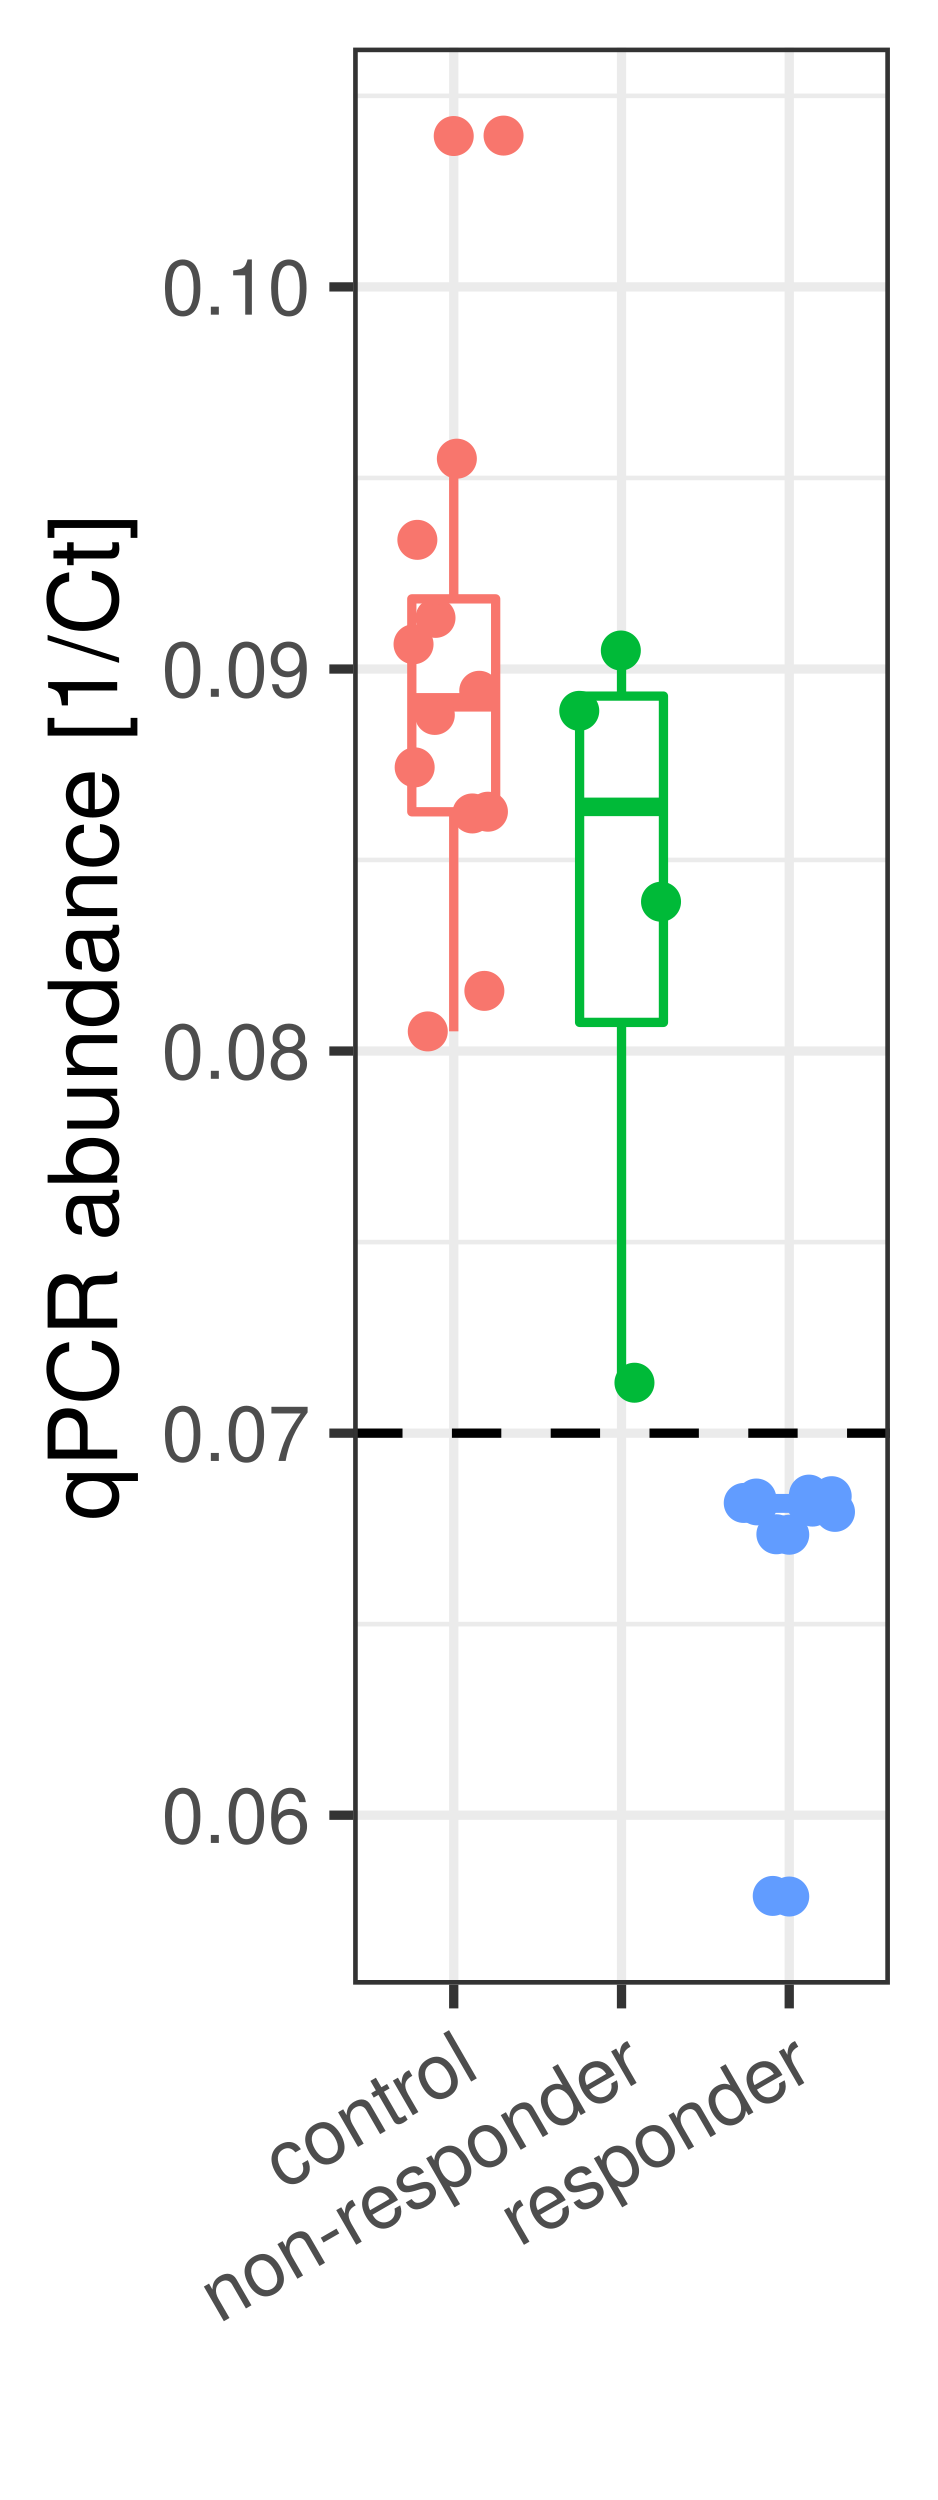
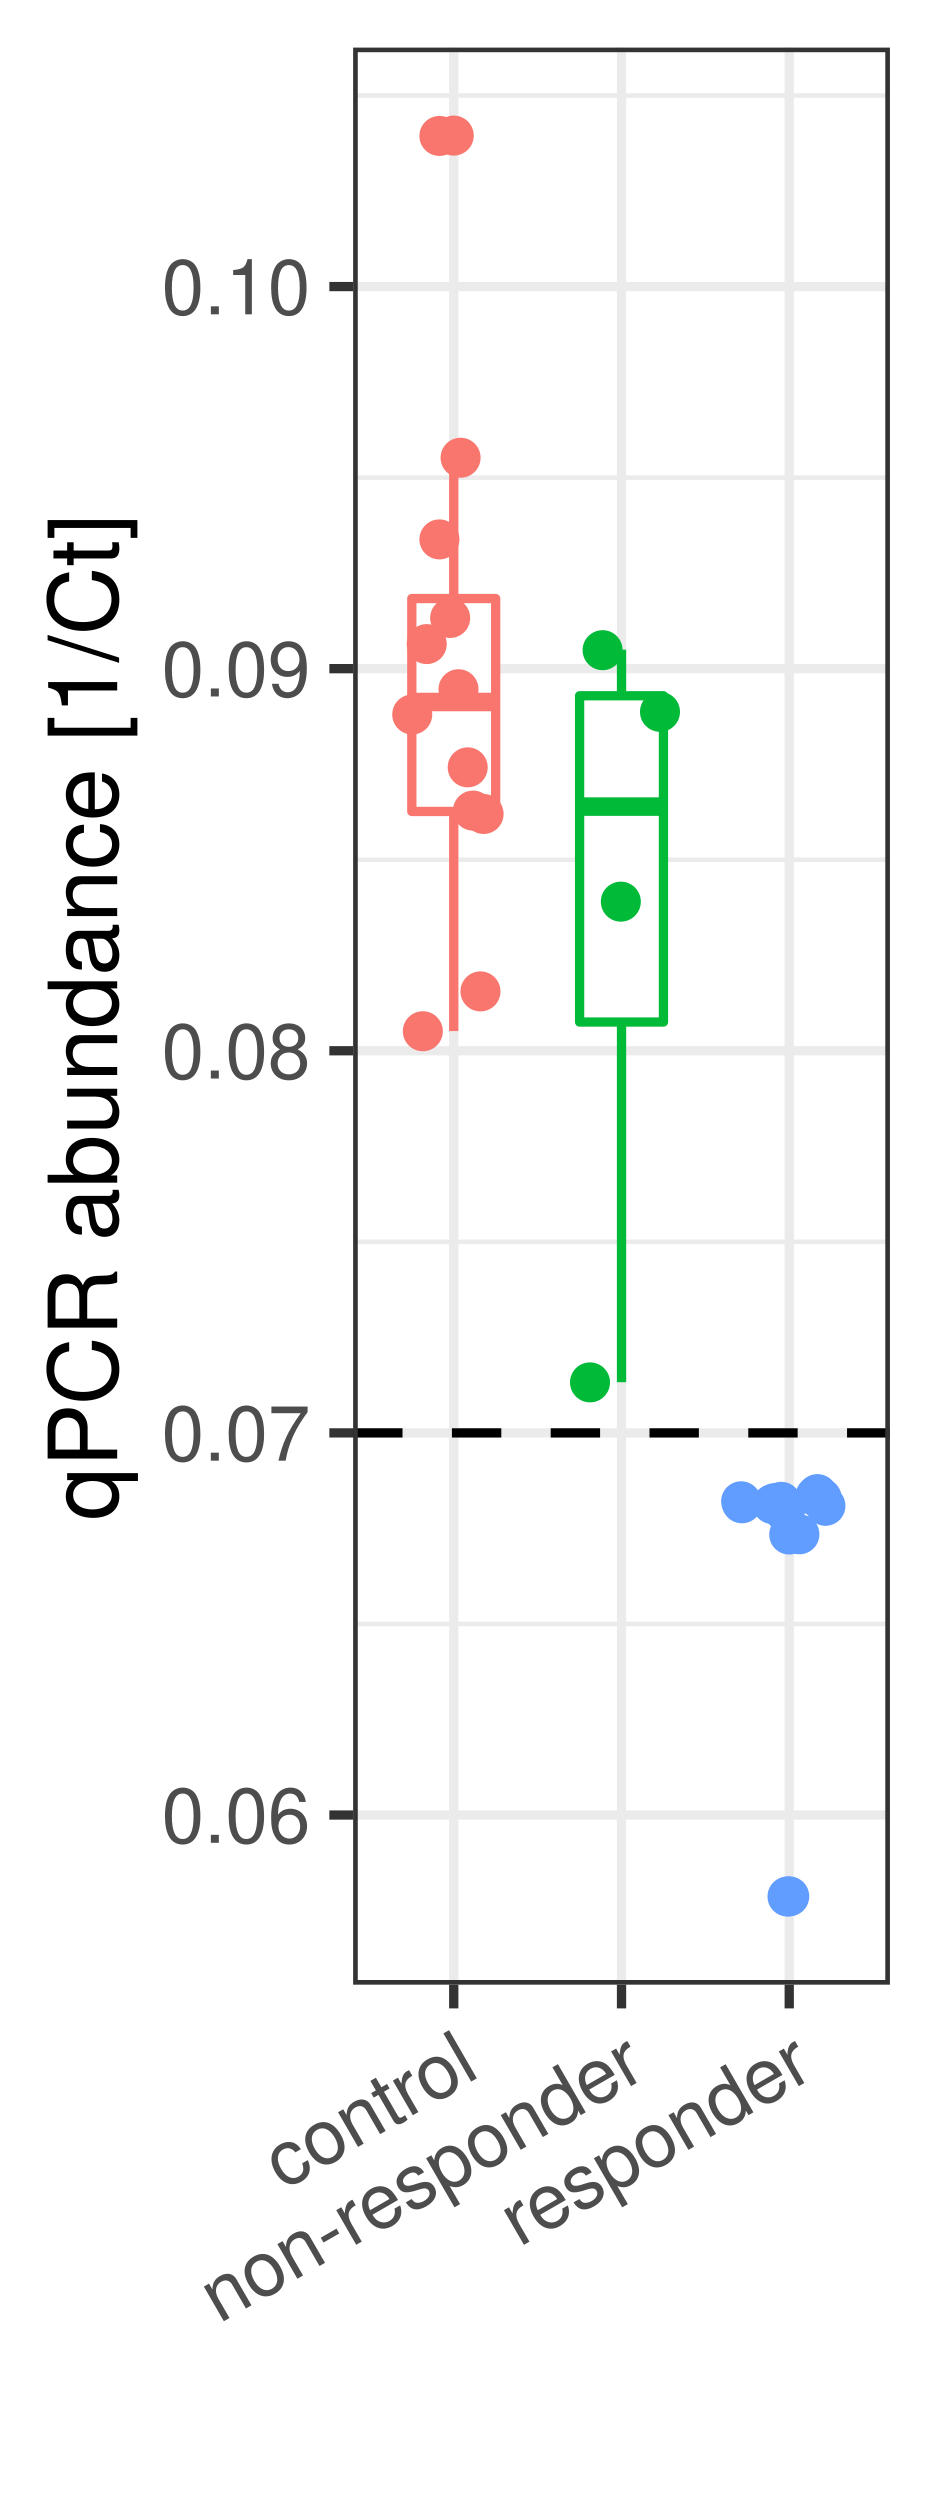
<svg xmlns="http://www.w3.org/2000/svg" viewBox="0 0 108.00 288.00">
  <defs>
    <style type="text/css">
    line, polyline, polygon, path, rect, circle {
      fill: none;
      stroke: #000000;
      stroke-linecap: round;
      stroke-linejoin: round;
      stroke-miterlimit: 10.00;
    }
  </style>
  </defs>
  <rect width="100%" height="100%" style="stroke: none; fill: #FFFFFF;" />
  <rect x="-0" y="0.00" width="108.00" height="288.00" style="stroke-width: 1.07; stroke: #FFFFFF; fill: #FFFFFF;" />
  <defs>
    <clipPath id="cpNDAuNjh8MTAyLjUyfDIyOC42M3w1LjQ4">
      <rect x="40.68" y="5.48" width="61.84" height="223.15" />
    </clipPath>
  </defs>
  <rect x="40.68" y="5.48" width="61.84" height="223.15" style="stroke-width: 1.07; stroke: none; fill: #FFFFFF;" clip-path="url(#cpNDAuNjh8MTAyLjUyfDIyOC42M3w1LjQ4)" />
-   <polyline points="40.68,187.10 102.52,187.10 " style="stroke-width: 0.53; stroke: #EBEBEB; stroke-linecap: butt;" clip-path="url(#cpNDAuNjh8MTAyLjUyfDIyOC42M3w1LjQ4)" />
-   <polyline points="40.68,143.09 102.52,143.09 " style="stroke-width: 0.53; stroke: #EBEBEB; stroke-linecap: butt;" clip-path="url(#cpNDAuNjh8MTAyLjUyfDIyOC42M3w1LjQ4)" />
-   <polyline points="40.68,99.07 102.52,99.07 " style="stroke-width: 0.53; stroke: #EBEBEB; stroke-linecap: butt;" clip-path="url(#cpNDAuNjh8MTAyLjUyfDIyOC42M3w1LjQ4)" />
-   <polyline points="40.68,55.06 102.52,55.06 " style="stroke-width: 0.53; stroke: #EBEBEB; stroke-linecap: butt;" clip-path="url(#cpNDAuNjh8MTAyLjUyfDIyOC42M3w1LjQ4)" />
-   <polyline points="40.68,11.04 102.52,11.04 " style="stroke-width: 0.53; stroke: #EBEBEB; stroke-linecap: butt;" clip-path="url(#cpNDAuNjh8MTAyLjUyfDIyOC42M3w1LjQ4)" />
-   <polyline points="40.68,209.11 102.52,209.11 " style="stroke-width: 1.07; stroke: #EBEBEB; stroke-linecap: butt;" clip-path="url(#cpNDAuNjh8MTAyLjUyfDIyOC42M3w1LjQ4)" />
-   <polyline points="40.68,165.10 102.52,165.10 " style="stroke-width: 1.07; stroke: #EBEBEB; stroke-linecap: butt;" clip-path="url(#cpNDAuNjh8MTAyLjUyfDIyOC42M3w1LjQ4)" />
-   <polyline points="40.68,121.08 102.52,121.08 " style="stroke-width: 1.07; stroke: #EBEBEB; stroke-linecap: butt;" clip-path="url(#cpNDAuNjh8MTAyLjUyfDIyOC42M3w1LjQ4)" />
-   <polyline points="40.68,77.07 102.52,77.07 " style="stroke-width: 1.07; stroke: #EBEBEB; stroke-linecap: butt;" clip-path="url(#cpNDAuNjh8MTAyLjUyfDIyOC42M3w1LjQ4)" />
-   <polyline points="40.68,33.05 102.52,33.05 " style="stroke-width: 1.07; stroke: #EBEBEB; stroke-linecap: butt;" clip-path="url(#cpNDAuNjh8MTAyLjUyfDIyOC42M3w1LjQ4)" />
+   <polyline points="40.68,187.08 102.52,187.08 " style="stroke-width: 0.53; stroke: #EBEBEB; stroke-linecap: butt;" clip-path="url(#cpNDAuNjh8MTAyLjUyfDIyOC42M3w1LjQ4)" />
+   <polyline points="40.68,143.06 102.52,143.06 " style="stroke-width: 0.53; stroke: #EBEBEB; stroke-linecap: butt;" clip-path="url(#cpNDAuNjh8MTAyLjUyfDIyOC42M3w1LjQ4)" />
+   <polyline points="40.68,99.04 102.52,99.04 " style="stroke-width: 0.53; stroke: #EBEBEB; stroke-linecap: butt;" clip-path="url(#cpNDAuNjh8MTAyLjUyfDIyOC42M3w1LjQ4)" />
+   <polyline points="40.68,55.02 102.52,55.02 " style="stroke-width: 0.53; stroke: #EBEBEB; stroke-linecap: butt;" clip-path="url(#cpNDAuNjh8MTAyLjUyfDIyOC42M3w1LjQ4)" />
+   <polyline points="40.68,11.00 102.52,11.00 " style="stroke-width: 0.53; stroke: #EBEBEB; stroke-linecap: butt;" clip-path="url(#cpNDAuNjh8MTAyLjUyfDIyOC42M3w1LjQ4)" />
+   <polyline points="40.68,209.09 102.52,209.09 " style="stroke-width: 1.07; stroke: #EBEBEB; stroke-linecap: butt;" clip-path="url(#cpNDAuNjh8MTAyLjUyfDIyOC42M3w1LjQ4)" />
+   <polyline points="40.68,165.07 102.52,165.07 " style="stroke-width: 1.07; stroke: #EBEBEB; stroke-linecap: butt;" clip-path="url(#cpNDAuNjh8MTAyLjUyfDIyOC42M3w1LjQ4)" />
+   <polyline points="40.68,121.05 102.52,121.05 " style="stroke-width: 1.07; stroke: #EBEBEB; stroke-linecap: butt;" clip-path="url(#cpNDAuNjh8MTAyLjUyfDIyOC42M3w1LjQ4)" />
+   <polyline points="40.68,77.03 102.52,77.03 " style="stroke-width: 1.07; stroke: #EBEBEB; stroke-linecap: butt;" clip-path="url(#cpNDAuNjh8MTAyLjUyfDIyOC42M3w1LjQ4)" />
+   <polyline points="40.68,33.01 102.52,33.01 " style="stroke-width: 1.07; stroke: #EBEBEB; stroke-linecap: butt;" clip-path="url(#cpNDAuNjh8MTAyLjUyfDIyOC42M3w1LjQ4)" />
  <polyline points="52.27,228.63 52.27,5.48 " style="stroke-width: 1.07; stroke: #EBEBEB; stroke-linecap: butt;" clip-path="url(#cpNDAuNjh8MTAyLjUyfDIyOC42M3w1LjQ4)" />
  <polyline points="71.60,228.63 71.60,5.48 " style="stroke-width: 1.07; stroke: #EBEBEB; stroke-linecap: butt;" clip-path="url(#cpNDAuNjh8MTAyLjUyfDIyOC42M3w1LjQ4)" />
  <polyline points="90.92,228.63 90.92,5.48 " style="stroke-width: 1.07; stroke: #EBEBEB; stroke-linecap: butt;" clip-path="url(#cpNDAuNjh8MTAyLjUyfDIyOC42M3w1LjQ4)" />
-   <circle cx="52.27" cy="15.67" r="1.95" style="stroke-width: 0.71; stroke: #F8766D; fill: #F8766D;" clip-path="url(#cpNDAuNjh8MTAyLjUyfDIyOC42M3w1LjQ4)" />
-   <line x1="52.27" y1="68.99" x2="52.27" y2="52.81" style="stroke-width: 1.07; stroke: #F8766D; stroke-linecap: butt;" clip-path="url(#cpNDAuNjh8MTAyLjUyfDIyOC42M3w1LjQ4)" />
-   <line x1="52.27" y1="93.52" x2="52.27" y2="118.81" style="stroke-width: 1.07; stroke: #F8766D; stroke-linecap: butt;" clip-path="url(#cpNDAuNjh8MTAyLjUyfDIyOC42M3w1LjQ4)" />
-   <polygon points="47.44,68.99 47.44,93.52 57.10,93.52 57.10,68.99 47.44,68.99 " style="stroke-width: 1.07; stroke: #F8766D; fill: #FFFFFF;" clip-path="url(#cpNDAuNjh8MTAyLjUyfDIyOC42M3w1LjQ4)" />
-   <line x1="47.44" y1="80.91" x2="57.10" y2="80.91" style="stroke-width: 2.13; stroke: #F8766D; stroke-linecap: butt;" clip-path="url(#cpNDAuNjh8MTAyLjUyfDIyOC42M3w1LjQ4)" />
-   <line x1="71.60" y1="80.19" x2="71.60" y2="74.88" style="stroke-width: 1.07; stroke: #00BA38; stroke-linecap: butt;" clip-path="url(#cpNDAuNjh8MTAyLjUyfDIyOC42M3w1LjQ4)" />
-   <line x1="71.60" y1="117.78" x2="71.60" y2="159.26" style="stroke-width: 1.07; stroke: #00BA38; stroke-linecap: butt;" clip-path="url(#cpNDAuNjh8MTAyLjUyfDIyOC42M3w1LjQ4)" />
-   <polygon points="66.77,80.19 66.77,117.78 76.43,117.78 76.43,80.19 66.77,80.19 " style="stroke-width: 1.07; stroke: #00BA38; fill: #FFFFFF;" clip-path="url(#cpNDAuNjh8MTAyLjUyfDIyOC42M3w1LjQ4)" />
-   <line x1="66.77" y1="92.95" x2="76.43" y2="92.95" style="stroke-width: 2.13; stroke: #00BA38; stroke-linecap: butt;" clip-path="url(#cpNDAuNjh8MTAyLjUyfDIyOC42M3w1LjQ4)" />
-   <circle cx="90.92" cy="176.80" r="1.95" style="stroke-width: 0.71; stroke: #619CFF; fill: #619CFF;" clip-path="url(#cpNDAuNjh8MTAyLjUyfDIyOC42M3w1LjQ4)" />
-   <circle cx="90.92" cy="218.48" r="1.95" style="stroke-width: 0.71; stroke: #619CFF; fill: #619CFF;" clip-path="url(#cpNDAuNjh8MTAyLjUyfDIyOC42M3w1LjQ4)" />
-   <line x1="90.92" y1="172.86" x2="90.92" y2="172.14" style="stroke-width: 1.07; stroke: #619CFF; stroke-linecap: butt;" clip-path="url(#cpNDAuNjh8MTAyLjUyfDIyOC42M3w1LjQ4)" />
-   <line x1="90.92" y1="173.73" x2="90.92" y2="174.19" style="stroke-width: 1.07; stroke: #619CFF; stroke-linecap: butt;" clip-path="url(#cpNDAuNjh8MTAyLjUyfDIyOC42M3w1LjQ4)" />
-   <polygon points="86.09,172.86 86.09,173.73 95.76,173.73 95.76,172.86 86.09,172.86 " style="stroke-width: 1.07; stroke: #619CFF; fill: #FFFFFF;" clip-path="url(#cpNDAuNjh8MTAyLjUyfDIyOC42M3w1LjQ4)" />
-   <line x1="86.09" y1="173.17" x2="95.76" y2="173.17" style="stroke-width: 2.13; stroke: #619CFF; stroke-linecap: butt;" clip-path="url(#cpNDAuNjh8MTAyLjUyfDIyOC42M3w1LjQ4)" />
-   <circle cx="89.44" cy="176.75" r="1.95" style="stroke-width: 0.71; stroke: #619CFF; fill: #619CFF;" clip-path="url(#cpNDAuNjh8MTAyLjUyfDIyOC42M3w1LjQ4)" />
-   <circle cx="93.60" cy="173.56" r="1.95" style="stroke-width: 0.71; stroke: #619CFF; fill: #619CFF;" clip-path="url(#cpNDAuNjh8MTAyLjUyfDIyOC42M3w1LjQ4)" />
-   <circle cx="94.59" cy="172.89" r="1.95" style="stroke-width: 0.71; stroke: #619CFF; fill: #619CFF;" clip-path="url(#cpNDAuNjh8MTAyLjUyfDIyOC42M3w1LjQ4)" />
-   <circle cx="73.09" cy="159.29" r="1.95" style="stroke-width: 0.71; stroke: #00BA38; fill: #00BA38;" clip-path="url(#cpNDAuNjh8MTAyLjUyfDIyOC42M3w1LjQ4)" />
-   <circle cx="76.15" cy="103.88" r="1.95" style="stroke-width: 0.71; stroke: #00BA38; fill: #00BA38;" clip-path="url(#cpNDAuNjh8MTAyLjUyfDIyOC42M3w1LjQ4)" />
-   <circle cx="93.20" cy="172.18" r="1.95" style="stroke-width: 0.71; stroke: #619CFF; fill: #619CFF;" clip-path="url(#cpNDAuNjh8MTAyLjUyfDIyOC42M3w1LjQ4)" />
-   <circle cx="96.19" cy="174.17" r="1.95" style="stroke-width: 0.71; stroke: #619CFF; fill: #619CFF;" clip-path="url(#cpNDAuNjh8MTAyLjUyfDIyOC42M3w1LjQ4)" />
-   <circle cx="85.68" cy="173.14" r="1.95" style="stroke-width: 0.71; stroke: #619CFF; fill: #619CFF;" clip-path="url(#cpNDAuNjh8MTAyLjUyfDIyOC42M3w1LjQ4)" />
-   <circle cx="55.80" cy="114.15" r="1.95" style="stroke-width: 0.71; stroke: #F8766D; fill: #F8766D;" clip-path="url(#cpNDAuNjh8MTAyLjUyfDIyOC42M3w1LjQ4)" />
-   <circle cx="55.21" cy="79.58" r="1.95" style="stroke-width: 0.71; stroke: #F8766D; fill: #F8766D;" clip-path="url(#cpNDAuNjh8MTAyLjUyfDIyOC42M3w1LjQ4)" />
-   <circle cx="52.63" cy="52.84" r="1.95" style="stroke-width: 0.71; stroke: #F8766D; fill: #F8766D;" clip-path="url(#cpNDAuNjh8MTAyLjUyfDIyOC42M3w1LjQ4)" />
-   <circle cx="50.09" cy="82.36" r="1.95" style="stroke-width: 0.71; stroke: #F8766D; fill: #F8766D;" clip-path="url(#cpNDAuNjh8MTAyLjUyfDIyOC42M3w1LjQ4)" />
-   <circle cx="58.01" cy="15.62" r="1.95" style="stroke-width: 0.71; stroke: #F8766D; fill: #F8766D;" clip-path="url(#cpNDAuNjh8MTAyLjUyfDIyOC42M3w1LjQ4)" />
-   <circle cx="54.41" cy="93.71" r="1.95" style="stroke-width: 0.71; stroke: #F8766D; fill: #F8766D;" clip-path="url(#cpNDAuNjh8MTAyLjUyfDIyOC42M3w1LjQ4)" />
-   <circle cx="89.02" cy="218.41" r="1.95" style="stroke-width: 0.71; stroke: #619CFF; fill: #619CFF;" clip-path="url(#cpNDAuNjh8MTAyLjUyfDIyOC42M3w1LjQ4)" />
-   <circle cx="87.13" cy="172.63" r="1.95" style="stroke-width: 0.71; stroke: #619CFF; fill: #619CFF;" clip-path="url(#cpNDAuNjh8MTAyLjUyfDIyOC42M3w1LjQ4)" />
-   <circle cx="87.21" cy="173.42" r="1.95" style="stroke-width: 0.71; stroke: #619CFF; fill: #619CFF;" clip-path="url(#cpNDAuNjh8MTAyLjUyfDIyOC42M3w1LjQ4)" />
-   <circle cx="92.91" cy="173.18" r="1.95" style="stroke-width: 0.71; stroke: #619CFF; fill: #619CFF;" clip-path="url(#cpNDAuNjh8MTAyLjUyfDIyOC42M3w1LjQ4)" />
-   <circle cx="95.81" cy="172.36" r="1.95" style="stroke-width: 0.71; stroke: #619CFF; fill: #619CFF;" clip-path="url(#cpNDAuNjh8MTAyLjUyfDIyOC42M3w1LjQ4)" />
-   <circle cx="66.73" cy="81.89" r="1.95" style="stroke-width: 0.71; stroke: #00BA38; fill: #00BA38;" clip-path="url(#cpNDAuNjh8MTAyLjUyfDIyOC42M3w1LjQ4)" />
-   <circle cx="71.52" cy="74.94" r="1.95" style="stroke-width: 0.71; stroke: #00BA38; fill: #00BA38;" clip-path="url(#cpNDAuNjh8MTAyLjUyfDIyOC42M3w1LjQ4)" />
-   <circle cx="93.17" cy="172.94" r="1.95" style="stroke-width: 0.71; stroke: #619CFF; fill: #619CFF;" clip-path="url(#cpNDAuNjh8MTAyLjUyfDIyOC42M3w1LjQ4)" />
-   <circle cx="47.77" cy="88.40" r="1.95" style="stroke-width: 0.71; stroke: #F8766D; fill: #F8766D;" clip-path="url(#cpNDAuNjh8MTAyLjUyfDIyOC42M3w1LjQ4)" />
-   <circle cx="56.21" cy="93.51" r="1.95" style="stroke-width: 0.71; stroke: #F8766D; fill: #F8766D;" clip-path="url(#cpNDAuNjh8MTAyLjUyfDIyOC42M3w1LjQ4)" />
-   <circle cx="47.64" cy="74.22" r="1.95" style="stroke-width: 0.71; stroke: #F8766D; fill: #F8766D;" clip-path="url(#cpNDAuNjh8MTAyLjUyfDIyOC42M3w1LjQ4)" />
-   <circle cx="49.28" cy="118.82" r="1.95" style="stroke-width: 0.71; stroke: #F8766D; fill: #F8766D;" clip-path="url(#cpNDAuNjh8MTAyLjUyfDIyOC42M3w1LjQ4)" />
-   <circle cx="48.08" cy="62.19" r="1.95" style="stroke-width: 0.71; stroke: #F8766D; fill: #F8766D;" clip-path="url(#cpNDAuNjh8MTAyLjUyfDIyOC42M3w1LjQ4)" />
-   <circle cx="50.17" cy="71.18" r="1.95" style="stroke-width: 0.71; stroke: #F8766D; fill: #F8766D;" clip-path="url(#cpNDAuNjh8MTAyLjUyfDIyOC42M3w1LjQ4)" />
-   <line x1="40.68" y1="165.10" x2="102.52" y2="165.10" style="stroke-width: 1.07; stroke-dasharray: 5.69,5.69; stroke-linecap: butt;" clip-path="url(#cpNDAuNjh8MTAyLjUyfDIyOC42M3w1LjQ4)" />
+   <circle cx="52.27" cy="15.62" r="1.95" style="stroke-width: 0.71; stroke: #F8766D; fill: #F8766D;" clip-path="url(#cpNDAuNjh8MTAyLjUyfDIyOC42M3w1LjQ4)" />
+   <line x1="52.27" y1="68.95" x2="52.27" y2="52.77" style="stroke-width: 1.07; stroke: #F8766D; stroke-linecap: butt;" clip-path="url(#cpNDAuNjh8MTAyLjUyfDIyOC42M3w1LjQ4)" />
+   <line x1="52.27" y1="93.48" x2="52.27" y2="118.78" style="stroke-width: 1.07; stroke: #F8766D; stroke-linecap: butt;" clip-path="url(#cpNDAuNjh8MTAyLjUyfDIyOC42M3w1LjQ4)" />
+   <polygon points="47.44,68.95 47.44,93.48 57.10,93.48 57.10,68.95 47.44,68.95 " style="stroke-width: 1.07; stroke: #F8766D; fill: #FFFFFF;" clip-path="url(#cpNDAuNjh8MTAyLjUyfDIyOC42M3w1LjQ4)" />
+   <line x1="47.44" y1="80.87" x2="57.10" y2="80.87" style="stroke-width: 2.13; stroke: #F8766D; stroke-linecap: butt;" clip-path="url(#cpNDAuNjh8MTAyLjUyfDIyOC42M3w1LjQ4)" />
+   <line x1="71.60" y1="80.15" x2="71.60" y2="74.84" style="stroke-width: 1.07; stroke: #00BA38; stroke-linecap: butt;" clip-path="url(#cpNDAuNjh8MTAyLjUyfDIyOC42M3w1LjQ4)" />
+   <line x1="71.60" y1="117.74" x2="71.60" y2="159.23" style="stroke-width: 1.07; stroke: #00BA38; stroke-linecap: butt;" clip-path="url(#cpNDAuNjh8MTAyLjUyfDIyOC42M3w1LjQ4)" />
+   <polygon points="66.77,80.15 66.77,117.74 76.43,117.74 76.43,80.15 66.77,80.15 " style="stroke-width: 1.07; stroke: #00BA38; fill: #FFFFFF;" clip-path="url(#cpNDAuNjh8MTAyLjUyfDIyOC42M3w1LjQ4)" />
+   <line x1="66.77" y1="92.92" x2="76.43" y2="92.92" style="stroke-width: 2.13; stroke: #00BA38; stroke-linecap: butt;" clip-path="url(#cpNDAuNjh8MTAyLjUyfDIyOC42M3w1LjQ4)" />
+   <circle cx="90.92" cy="176.78" r="1.95" style="stroke-width: 0.71; stroke: #619CFF; fill: #619CFF;" clip-path="url(#cpNDAuNjh8MTAyLjUyfDIyOC42M3w1LjQ4)" />
+   <circle cx="90.92" cy="218.46" r="1.95" style="stroke-width: 0.71; stroke: #619CFF; fill: #619CFF;" clip-path="url(#cpNDAuNjh8MTAyLjUyfDIyOC42M3w1LjQ4)" />
+   <line x1="90.92" y1="172.83" x2="90.92" y2="172.11" style="stroke-width: 1.07; stroke: #619CFF; stroke-linecap: butt;" clip-path="url(#cpNDAuNjh8MTAyLjUyfDIyOC42M3w1LjQ4)" />
+   <line x1="90.92" y1="173.70" x2="90.92" y2="174.16" style="stroke-width: 1.07; stroke: #619CFF; stroke-linecap: butt;" clip-path="url(#cpNDAuNjh8MTAyLjUyfDIyOC42M3w1LjQ4)" />
+   <polygon points="86.09,172.83 86.09,173.70 95.76,173.70 95.76,172.83 86.09,172.83 " style="stroke-width: 1.07; stroke: #619CFF; fill: #FFFFFF;" clip-path="url(#cpNDAuNjh8MTAyLjUyfDIyOC42M3w1LjQ4)" />
+   <line x1="86.09" y1="173.14" x2="95.76" y2="173.14" style="stroke-width: 2.13; stroke: #619CFF; stroke-linecap: butt;" clip-path="url(#cpNDAuNjh8MTAyLjUyfDIyOC42M3w1LjQ4)" />
+   <circle cx="92.09" cy="176.75" r="1.95" style="stroke-width: 0.71; stroke: #619CFF; fill: #619CFF;" clip-path="url(#cpNDAuNjh8MTAyLjUyfDIyOC42M3w1LjQ4)" />
+   <circle cx="95.09" cy="173.47" r="1.95" style="stroke-width: 0.71; stroke: #619CFF; fill: #619CFF;" clip-path="url(#cpNDAuNjh8MTAyLjUyfDIyOC42M3w1LjQ4)" />
+   <circle cx="85.38" cy="172.95" r="1.95" style="stroke-width: 0.71; stroke: #619CFF; fill: #619CFF;" clip-path="url(#cpNDAuNjh8MTAyLjUyfDIyOC42M3w1LjQ4)" />
+   <circle cx="67.97" cy="159.25" r="1.95" style="stroke-width: 0.71; stroke: #00BA38; fill: #00BA38;" clip-path="url(#cpNDAuNjh8MTAyLjUyfDIyOC42M3w1LjQ4)" />
+   <circle cx="71.52" cy="103.87" r="1.95" style="stroke-width: 0.71; stroke: #00BA38; fill: #00BA38;" clip-path="url(#cpNDAuNjh8MTAyLjUyfDIyOC42M3w1LjQ4)" />
+   <circle cx="94.17" cy="172.12" r="1.95" style="stroke-width: 0.71; stroke: #619CFF; fill: #619CFF;" clip-path="url(#cpNDAuNjh8MTAyLjUyfDIyOC42M3w1LjQ4)" />
+   <circle cx="90.41" cy="174.16" r="1.95" style="stroke-width: 0.71; stroke: #619CFF; fill: #619CFF;" clip-path="url(#cpNDAuNjh8MTAyLjUyfDIyOC42M3w1LjQ4)" />
+   <circle cx="85.47" cy="173.18" r="1.95" style="stroke-width: 0.71; stroke: #619CFF; fill: #619CFF;" clip-path="url(#cpNDAuNjh8MTAyLjUyfDIyOC42M3w1LjQ4)" />
+   <circle cx="55.35" cy="114.21" r="1.95" style="stroke-width: 0.71; stroke: #F8766D; fill: #F8766D;" clip-path="url(#cpNDAuNjh8MTAyLjUyfDIyOC42M3w1LjQ4)" />
+   <circle cx="52.82" cy="79.40" r="1.95" style="stroke-width: 0.71; stroke: #F8766D; fill: #F8766D;" clip-path="url(#cpNDAuNjh8MTAyLjUyfDIyOC42M3w1LjQ4)" />
+   <circle cx="53.06" cy="52.73" r="1.95" style="stroke-width: 0.71; stroke: #F8766D; fill: #F8766D;" clip-path="url(#cpNDAuNjh8MTAyLjUyfDIyOC42M3w1LjQ4)" />
+   <circle cx="47.49" cy="82.31" r="1.95" style="stroke-width: 0.71; stroke: #F8766D; fill: #F8766D;" clip-path="url(#cpNDAuNjh8MTAyLjUyfDIyOC42M3w1LjQ4)" />
+   <circle cx="50.62" cy="15.66" r="1.95" style="stroke-width: 0.71; stroke: #F8766D; fill: #F8766D;" clip-path="url(#cpNDAuNjh8MTAyLjUyfDIyOC42M3w1LjQ4)" />
+   <circle cx="55.71" cy="93.77" r="1.95" style="stroke-width: 0.71; stroke: #F8766D; fill: #F8766D;" clip-path="url(#cpNDAuNjh8MTAyLjUyfDIyOC42M3w1LjQ4)" />
+   <circle cx="90.72" cy="218.48" r="1.95" style="stroke-width: 0.71; stroke: #619CFF; fill: #619CFF;" clip-path="url(#cpNDAuNjh8MTAyLjUyfDIyOC42M3w1LjQ4)" />
+   <circle cx="94.66" cy="172.58" r="1.95" style="stroke-width: 0.71; stroke: #619CFF; fill: #619CFF;" clip-path="url(#cpNDAuNjh8MTAyLjUyfDIyOC42M3w1LjQ4)" />
+   <circle cx="88.99" cy="173.27" r="1.95" style="stroke-width: 0.71; stroke: #619CFF; fill: #619CFF;" clip-path="url(#cpNDAuNjh8MTAyLjUyfDIyOC42M3w1LjQ4)" />
+   <circle cx="89.29" cy="173.15" r="1.95" style="stroke-width: 0.71; stroke: #619CFF; fill: #619CFF;" clip-path="url(#cpNDAuNjh8MTAyLjUyfDIyOC42M3w1LjQ4)" />
+   <circle cx="93.93" cy="172.36" r="1.95" style="stroke-width: 0.71; stroke: #619CFF; fill: #619CFF;" clip-path="url(#cpNDAuNjh8MTAyLjUyfDIyOC42M3w1LjQ4)" />
+   <circle cx="76.03" cy="82.00" r="1.95" style="stroke-width: 0.71; stroke: #00BA38; fill: #00BA38;" clip-path="url(#cpNDAuNjh8MTAyLjUyfDIyOC42M3w1LjQ4)" />
+   <circle cx="69.42" cy="74.90" r="1.95" style="stroke-width: 0.71; stroke: #00BA38; fill: #00BA38;" clip-path="url(#cpNDAuNjh8MTAyLjUyfDIyOC42M3w1LjQ4)" />
+   <circle cx="90.00" cy="173.01" r="1.95" style="stroke-width: 0.71; stroke: #619CFF; fill: #619CFF;" clip-path="url(#cpNDAuNjh8MTAyLjUyfDIyOC42M3w1LjQ4)" />
+   <circle cx="53.88" cy="88.40" r="1.95" style="stroke-width: 0.71; stroke: #F8766D; fill: #F8766D;" clip-path="url(#cpNDAuNjh8MTAyLjUyfDIyOC42M3w1LjQ4)" />
+   <circle cx="54.49" cy="93.38" r="1.95" style="stroke-width: 0.71; stroke: #F8766D; fill: #F8766D;" clip-path="url(#cpNDAuNjh8MTAyLjUyfDIyOC42M3w1LjQ4)" />
+   <circle cx="49.16" cy="74.20" r="1.95" style="stroke-width: 0.71; stroke: #F8766D; fill: #F8766D;" clip-path="url(#cpNDAuNjh8MTAyLjUyfDIyOC42M3w1LjQ4)" />
+   <circle cx="48.71" cy="118.80" r="1.95" style="stroke-width: 0.71; stroke: #F8766D; fill: #F8766D;" clip-path="url(#cpNDAuNjh8MTAyLjUyfDIyOC42M3w1LjQ4)" />
+   <circle cx="50.62" cy="62.14" r="1.95" style="stroke-width: 0.71; stroke: #F8766D; fill: #F8766D;" clip-path="url(#cpNDAuNjh8MTAyLjUyfDIyOC42M3w1LjQ4)" />
+   <circle cx="51.86" cy="71.19" r="1.95" style="stroke-width: 0.71; stroke: #F8766D; fill: #F8766D;" clip-path="url(#cpNDAuNjh8MTAyLjUyfDIyOC42M3w1LjQ4)" />
+   <line x1="40.68" y1="165.07" x2="102.52" y2="165.07" style="stroke-width: 1.07; stroke-dasharray: 5.69,5.69; stroke-linecap: butt;" clip-path="url(#cpNDAuNjh8MTAyLjUyfDIyOC42M3w1LjQ4)" />
  <rect x="40.68" y="5.48" width="61.84" height="223.15" style="stroke-width: 1.07; stroke: #333333;" clip-path="url(#cpNDAuNjh8MTAyLjUyfDIyOC42M3w1LjQ4)" />
  <defs>
    <clipPath id="cpMC4wMHwxMDguMDB8Mjg4LjAwfDAuMDA=">
      <rect x="0.00" y="0.00" width="108.00" height="288.00" />
    </clipPath>
  </defs>
  <g clip-path="url(#cpMC4wMHwxMDguMDB8Mjg4LjAwfDAuMDA=)">
-     <text x="18.63" y="212.31" style="font-size: 8.80px; fill: #4D4D4D; font-family: Nimbus Sans L;" textLength="17.12px" lengthAdjust="spacingAndGlyphs">0.06</text>
+     <text x="18.63" y="212.29" style="font-size: 8.80px; fill: #4D4D4D; font-family: Nimbus Sans L;" textLength="17.12px" lengthAdjust="spacingAndGlyphs">0.06</text>
  </g>
  <g clip-path="url(#cpMC4wMHwxMDguMDB8Mjg4LjAwfDAuMDA=)">
-     <text x="18.63" y="168.30" style="font-size: 8.80px; fill: #4D4D4D; font-family: Nimbus Sans L;" textLength="17.12px" lengthAdjust="spacingAndGlyphs">0.07</text>
+     <text x="18.63" y="168.27" style="font-size: 8.80px; fill: #4D4D4D; font-family: Nimbus Sans L;" textLength="17.12px" lengthAdjust="spacingAndGlyphs">0.07</text>
  </g>
  <g clip-path="url(#cpMC4wMHwxMDguMDB8Mjg4LjAwfDAuMDA=)">
-     <text x="18.63" y="124.28" style="font-size: 8.80px; fill: #4D4D4D; font-family: Nimbus Sans L;" textLength="17.12px" lengthAdjust="spacingAndGlyphs">0.08</text>
+     <text x="18.63" y="124.25" style="font-size: 8.80px; fill: #4D4D4D; font-family: Nimbus Sans L;" textLength="17.12px" lengthAdjust="spacingAndGlyphs">0.08</text>
  </g>
  <g clip-path="url(#cpMC4wMHwxMDguMDB8Mjg4LjAwfDAuMDA=)">
-     <text x="18.63" y="80.27" style="font-size: 8.80px; fill: #4D4D4D; font-family: Nimbus Sans L;" textLength="17.12px" lengthAdjust="spacingAndGlyphs">0.09</text>
+     <text x="18.63" y="80.23" style="font-size: 8.80px; fill: #4D4D4D; font-family: Nimbus Sans L;" textLength="17.12px" lengthAdjust="spacingAndGlyphs">0.09</text>
  </g>
  <g clip-path="url(#cpMC4wMHwxMDguMDB8Mjg4LjAwfDAuMDA=)">
-     <text x="18.63" y="36.25" style="font-size: 8.80px; fill: #4D4D4D; font-family: Nimbus Sans L;" textLength="17.12px" lengthAdjust="spacingAndGlyphs">0.10</text>
+     <text x="18.63" y="36.21" style="font-size: 8.80px; fill: #4D4D4D; font-family: Nimbus Sans L;" textLength="17.12px" lengthAdjust="spacingAndGlyphs">0.10</text>
  </g>
-   <polyline points="37.94,209.11 40.68,209.11 " style="stroke-width: 1.07; stroke: #333333; stroke-linecap: butt;" clip-path="url(#cpMC4wMHwxMDguMDB8Mjg4LjAwfDAuMDA=)" />
-   <polyline points="37.94,165.10 40.68,165.10 " style="stroke-width: 1.07; stroke: #333333; stroke-linecap: butt;" clip-path="url(#cpMC4wMHwxMDguMDB8Mjg4LjAwfDAuMDA=)" />
-   <polyline points="37.94,121.08 40.68,121.08 " style="stroke-width: 1.07; stroke: #333333; stroke-linecap: butt;" clip-path="url(#cpMC4wMHwxMDguMDB8Mjg4LjAwfDAuMDA=)" />
-   <polyline points="37.94,77.07 40.68,77.07 " style="stroke-width: 1.07; stroke: #333333; stroke-linecap: butt;" clip-path="url(#cpMC4wMHwxMDguMDB8Mjg4LjAwfDAuMDA=)" />
-   <polyline points="37.94,33.05 40.68,33.05 " style="stroke-width: 1.07; stroke: #333333; stroke-linecap: butt;" clip-path="url(#cpMC4wMHwxMDguMDB8Mjg4LjAwfDAuMDA=)" />
+   <polyline points="37.94,209.09 40.68,209.09 " style="stroke-width: 1.07; stroke: #333333; stroke-linecap: butt;" clip-path="url(#cpMC4wMHwxMDguMDB8Mjg4LjAwfDAuMDA=)" />
+   <polyline points="37.94,165.07 40.68,165.07 " style="stroke-width: 1.07; stroke: #333333; stroke-linecap: butt;" clip-path="url(#cpMC4wMHwxMDguMDB8Mjg4LjAwfDAuMDA=)" />
+   <polyline points="37.94,121.05 40.68,121.05 " style="stroke-width: 1.07; stroke: #333333; stroke-linecap: butt;" clip-path="url(#cpMC4wMHwxMDguMDB8Mjg4LjAwfDAuMDA=)" />
+   <polyline points="37.94,77.03 40.68,77.03 " style="stroke-width: 1.07; stroke: #333333; stroke-linecap: butt;" clip-path="url(#cpMC4wMHwxMDguMDB8Mjg4LjAwfDAuMDA=)" />
+   <polyline points="37.94,33.01 40.68,33.01 " style="stroke-width: 1.07; stroke: #333333; stroke-linecap: butt;" clip-path="url(#cpMC4wMHwxMDguMDB8Mjg4LjAwfDAuMDA=)" />
  <polyline points="52.27,231.37 52.27,228.63 " style="stroke-width: 1.07; stroke: #333333; stroke-linecap: butt;" clip-path="url(#cpMC4wMHwxMDguMDB8Mjg4LjAwfDAuMDA=)" />
  <polyline points="71.60,231.37 71.60,228.63 " style="stroke-width: 1.07; stroke: #333333; stroke-linecap: butt;" clip-path="url(#cpMC4wMHwxMDguMDB8Mjg4LjAwfDAuMDA=)" />
  <polyline points="90.92,231.37 90.92,228.63 " style="stroke-width: 1.07; stroke: #333333; stroke-linecap: butt;" clip-path="url(#cpMC4wMHwxMDguMDB8Mjg4LjAwfDAuMDA=)" />
  <g clip-path="url(#cpMC4wMHwxMDguMDB8Mjg4LjAwfDAuMDA=)">
    <text transform="translate(32.61,252.31) rotate(-30)" style="font-size: 8.80px; fill: #4D4D4D; font-family: Nimbus Sans L;" textLength="26.40px" lengthAdjust="spacingAndGlyphs">control</text>
  </g>
  <g clip-path="url(#cpMC4wMHwxMDguMDB8Mjg4LjAwfDAuMDA=)">
    <text transform="translate(25.26,267.71) rotate(-30)" style="font-size: 8.80px; fill: #4D4D4D; font-family: Nimbus Sans L;" textLength="57.21px" lengthAdjust="spacingAndGlyphs">non-responder</text>
  </g>
  <g clip-path="url(#cpMC4wMHwxMDguMDB8Mjg4LjAwfDAuMDA=)">
    <text transform="translate(59.83,258.91) rotate(-30)" style="font-size: 8.80px; fill: #4D4D4D; font-family: Nimbus Sans L;" textLength="39.60px" lengthAdjust="spacingAndGlyphs">responder</text>
  </g>
  <g clip-path="url(#cpMC4wMHwxMDguMDB8Mjg4LjAwfDAuMDA=)">
    <text transform="translate(13.50,175.14) rotate(-90)" style="font-size: 11.00px; font-family: Nimbus Sans L;" textLength="116.17px" lengthAdjust="spacingAndGlyphs">qPCR abundance [1/Ct]</text>
  </g>
</svg>
